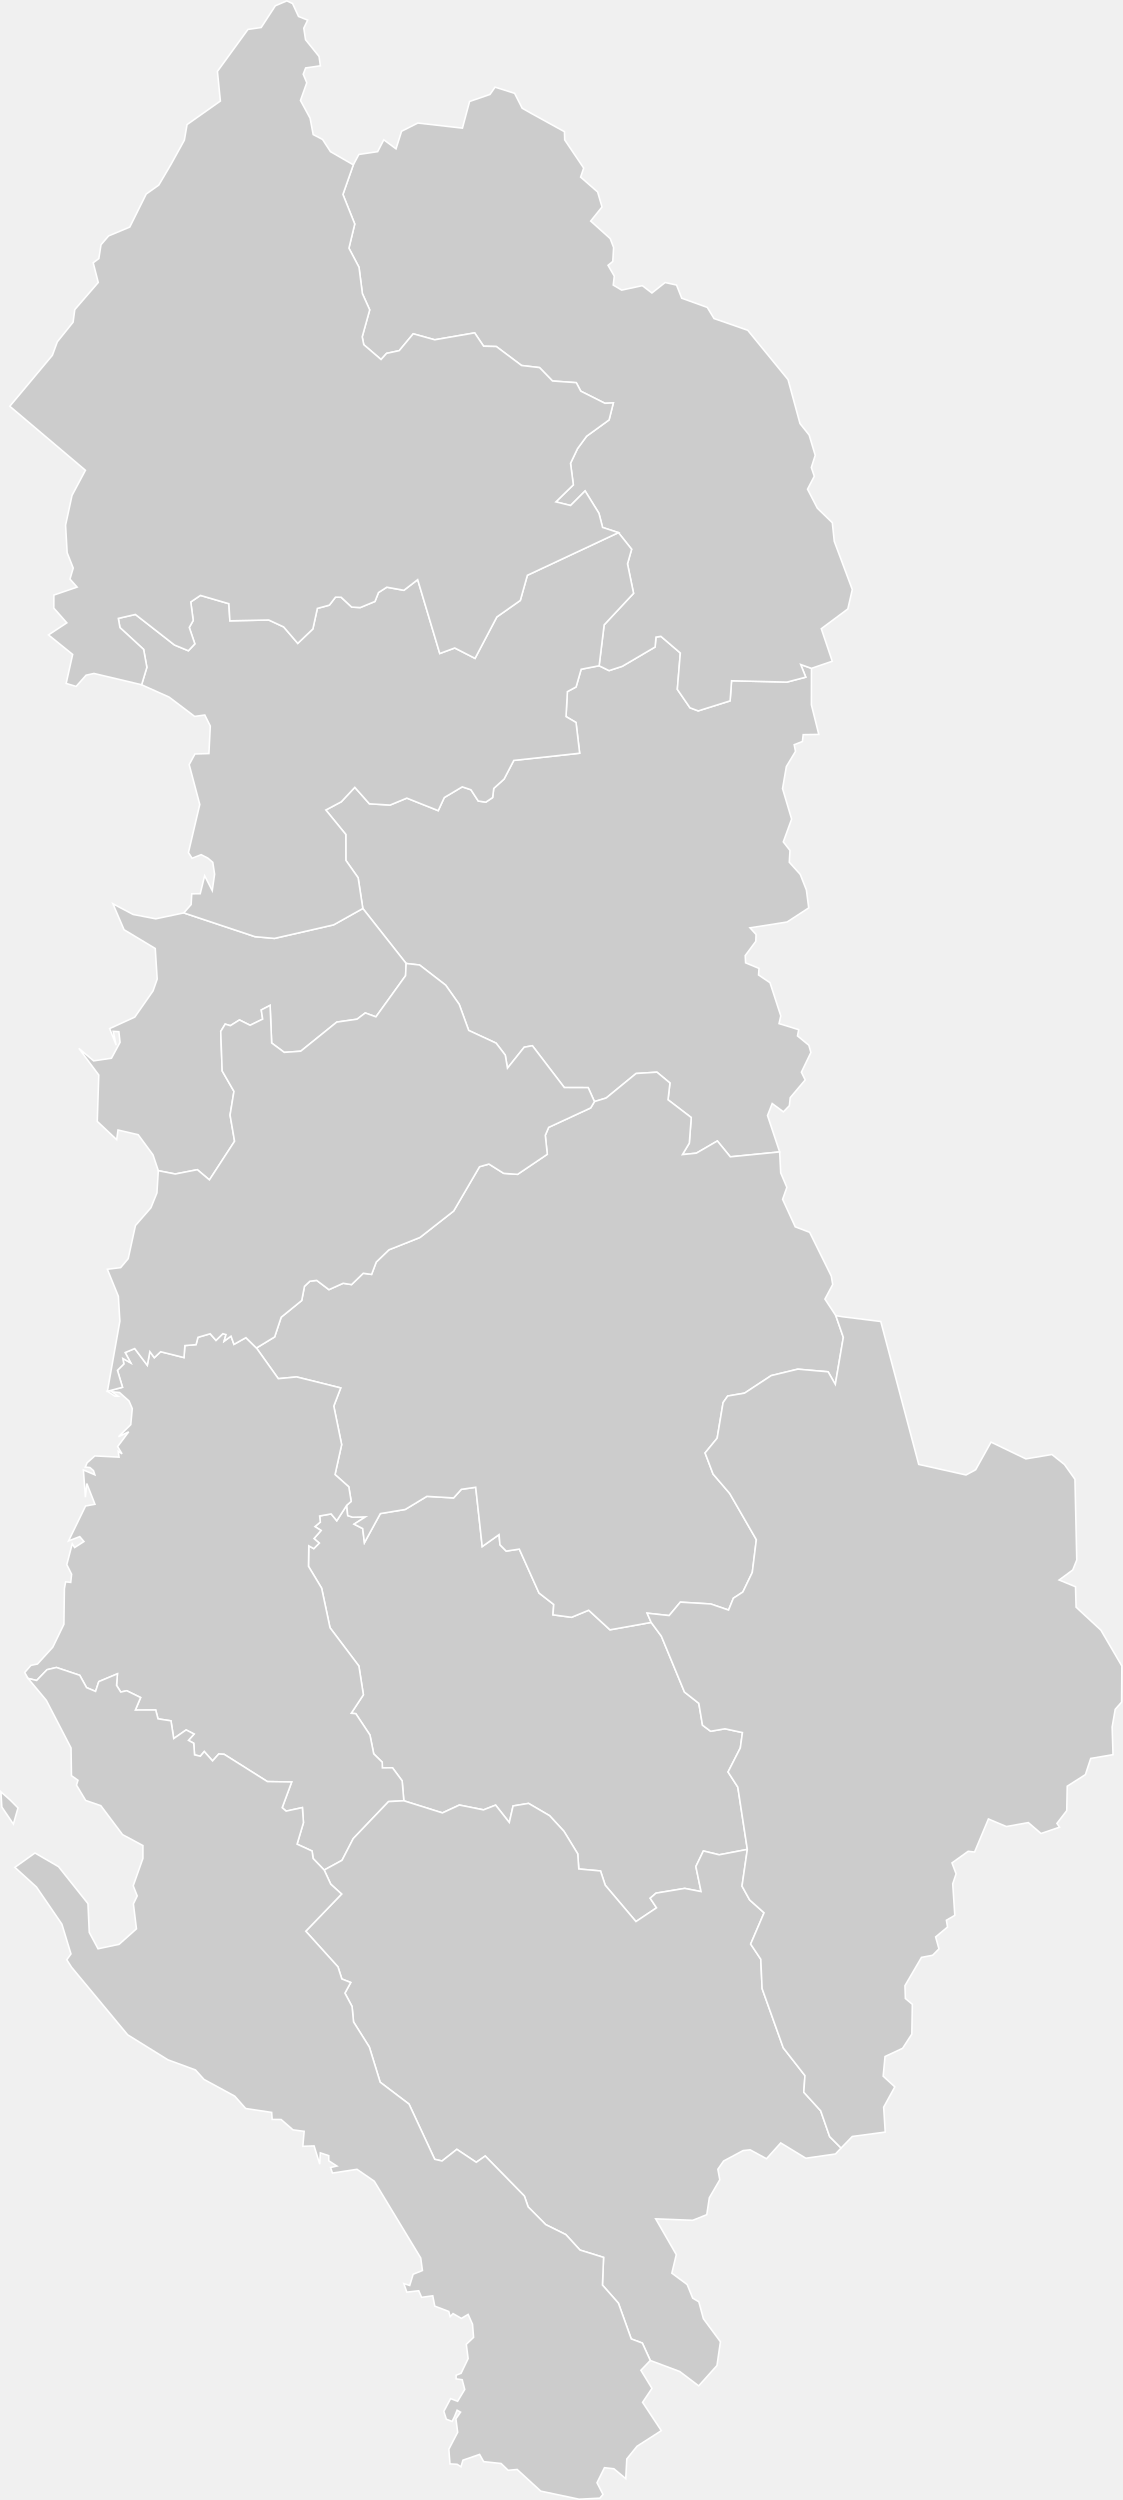
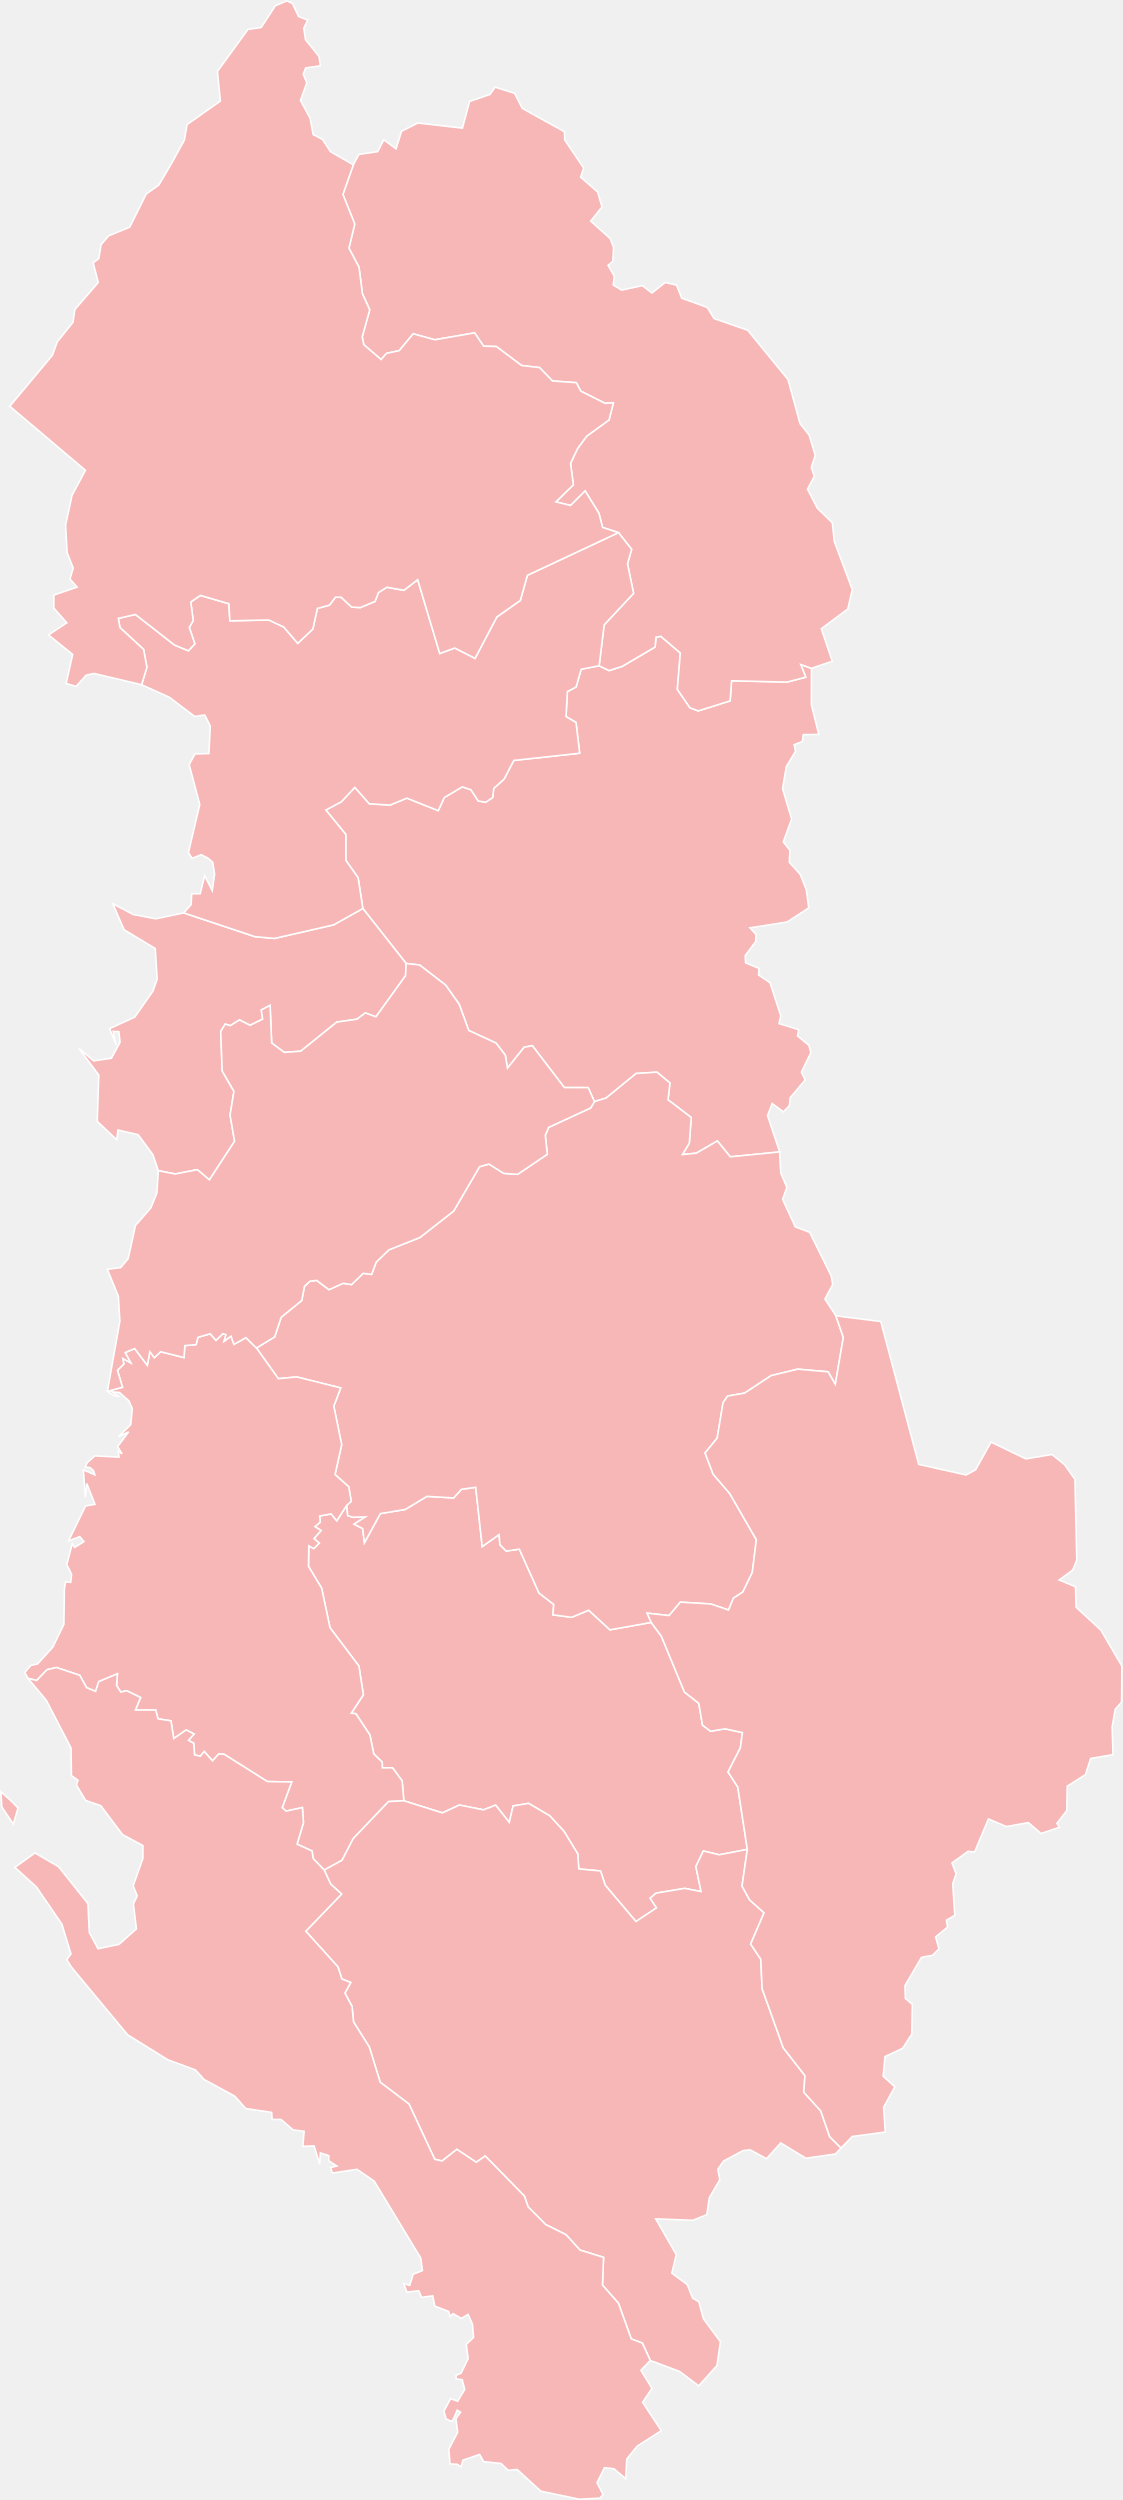
<svg xmlns="http://www.w3.org/2000/svg" version="1.1" id="map-albania" viewBox="0 0 355.885 792.526">
  <defs id="defs4">
    <style type="text/css" id="style2">
         .land {
-             fill: #CCCCCC;
+             fill: #f7b7b7;
            fill-opacity: 1;
            stroke: white;
            stroke-opacity: 1;
            stroke-width: 0.5;
         }
      </style>
  </defs>
-   <path style="fill:#cccccc;fill-opacity:1;stroke:#ffffff;stroke-width:0.5;stroke-opacity:1" d="m 109.916,477.18 0.318,3.268 1.548,0.522 v 0 l 4.069,-0.104 v 0 l -3.592,2.301 2.719,1.411 0.556,4.467 5.042,-9.224 7.88,-1.308 6.868,-4.157 8.476,0.497 2.461,-2.72 4.546,-0.654 2.064,18.795 5.339,-3.789 0.278,3.214 1.985,2.012 4.148,-0.627 6.253,13.918 4.665,3.627 -0.238,3.289 5.895,0.783 5.419,-2.244 6.749,6.209 13.061,-2.348 v 0 l 3.236,4.383 7.324,17.7 4.546,3.569 1.171,6.928 2.58,1.927 4.546,-0.781 5.538,1.198 -0.675,4.868 -3.891,7.625 3.097,4.812 3.017,19.73 v 0 l -8.932,1.715 -5.003,-1.221 -2.381,4.936 1.647,7.945 -5.181,-1.013 -9.091,1.506 -1.866,1.609 2.025,3.038 -6.531,4.359 -9.746,-11.523 -1.488,-4.519 -6.888,-0.623 -0.338,-4.806 -4.367,-7.145 -4.545,-4.939 -6.67,-3.9 -4.902,0.807 -1.211,5.25 -4.327,-5.51 -3.871,1.508 -7.622,-1.535 -5.38,2.496 -12.227,-3.848 v 0 l -0.536,-6.319 -3.057,-4.137 -3.215,0.025 -0.04,-1.795 -2.699,-2.654 -1.192,-5.961 -4.486,-6.77 -1.448,-0.13 3.85,-5.862 -1.429,-9.122 -9.15,-12.125 -2.661,-12.552 -4.168,-6.919 0.1,-6.504 1.587,0.887 1.727,-1.75 -1.667,-1.437 2.243,-2.561 -1.946,-1.228 1.707,-1.438 -0.218,-1.933 3.653,-0.654 1.786,2.169 z" class="land" title="Berat" id="AL-01" />
-   <path style="fill:#cccccc;fill-opacity:1;stroke:#ffffff;stroke-width:0.5;stroke-opacity:1" d="m 189.93,211.05 3.156,1.541 4.168,-1.355 10.422,-6.135 0.277,-3.136 1.549,-0.239 6.173,5.287 -0.953,11.525 4.01,5.839 2.6,0.982 10.123,-3.185 0.457,-6.37 17.586,0.425 5.935,-1.567 -1.607,-4.01 3.414,1.222 v 0 l -0.02,11.574 2.342,9.366 -4.942,0.079 -0.258,2.175 -2.6,1.007 0.416,2.122 -2.898,4.798 -1.211,6.997 2.879,9.668 -2.64,7.228 2.124,2.726 -0.219,3.731 3.474,3.863 1.945,4.92 0.735,5.684 -6.849,4.467 -11.771,1.85 1.926,2.114 -0.079,2.167 -3.355,4.517 0.119,2.298 4.248,1.77 -0.139,2.086 3.632,2.455 3.415,10.504 -0.556,2.453 6.233,1.926 -0.378,1.978 3.593,2.954 0.655,2.294 -3.017,6.247 1.211,2.451 -4.744,5.612 -0.278,2.555 -1.885,1.949 -3.554,-2.634 -1.488,3.819 3.85,11.531 v 0 l -15.641,1.553 -4.109,-5.027 -6.669,3.869 -4.407,0.447 2.184,-3.632 0.615,-8.109 -7.364,-5.636 0.615,-5.322 -4.129,-3.426 -6.61,0.422 -9.488,7.773 -3.712,1.132 v 0 l -1.985,-4.425 -7.563,-0.027 -10.123,-13.258 -2.6,0.474 -5.3,6.644 -0.695,-4.139 -2.898,-3.797 -8.694,-4.035 -3.017,-8.284 -4.287,-6.071 -8.278,-6.389 -4.248,-0.475 v 0 l -13.736,-17.44 v 0 l -1.488,-9.731 -3.891,-5.53 -0.019,-8.204 -6.332,-7.759 4.902,-2.596 4.288,-4.583 4.625,5.219 6.55,0.398 5.32,-2.199 9.944,3.973 1.926,-4.159 5.697,-3.391 2.759,0.927 2.322,3.577 2.402,0.344 2.144,-1.457 0.357,-2.887 3.275,-2.968 3.077,-5.911 20.882,-2.28 -1.152,-9.733 -3.175,-1.884 0.436,-7.909 2.759,-1.486 1.608,-5.602 z" class="land" title="Dibër" id="AL-09" />
-   <path style="fill:#cccccc;fill-opacity:1;stroke:#ffffff;stroke-width:0.5;stroke-opacity:1" d="m 42.209,289.9 7.166,1.375 8.893,-1.876 v 0 l 22.549,7.532 6.193,0.555 18.758,-4.308 9.25,-5.181 v 0 l 13.736,17.439 v 0 l -0.179,3.855 -9.409,13.065 -3.374,-1.24 -2.601,1.979 -6.431,0.923 -11.434,9.23 -5.22,0.369 -3.99,-2.979 -0.496,-11.924 -2.799,1.452 0.457,2.902 -3.99,1.952 -3.375,-1.688 -2.898,1.82 -1.628,-0.501 -1.409,2.321 0.457,12.524 3.731,6.482 -1.23,7.507 1.429,8.293 -7.979,12.262 -3.831,-3.236 -7.007,1.368 -5.359,-1.052 v 0 l -1.688,-5.025 -4.684,-6.37 -6.412,-1.5 -0.417,3.054 -6.153,-5.792 0.477,-14.7 -6.332,-8.462 4.704,3.981 5.657,-0.843 2.719,-5.036 -0.377,-3.376 -1.806,-0.105 0.953,4.404 -2.064,-5.275 7.96,-3.64 5.796,-8.313 1.31,-3.749 -0.615,-9.692 -9.885,-5.945 -3.533,-8.221 z" class="land" title="Durrës" id="AL-02" />
-   <path style="fill:#cccccc;fill-opacity:1;stroke:#ffffff;stroke-width:0.5;stroke-opacity:1" d="m 188.441,349.219 3.712,-1.132 9.488,-7.773 6.61,-0.422 4.129,3.426 -0.615,5.322 7.364,5.636 -0.615,8.109 -2.184,3.632 4.407,-0.447 6.669,-3.869 4.109,5.027 15.641,-1.553 v 0 l 0.338,6.657 1.945,4.577 -1.35,3.786 4.01,8.727 4.565,1.735 6.868,13.895 0.437,2.652 -2.461,4.62 3.453,5.248 v 0 l 2.383,6.872 -2.541,14.917 -2.283,-3.983 -9.627,-0.839 -8.417,2.044 -8.455,5.555 -5.34,0.917 -1.449,2.07 -1.885,11.286 -3.831,4.685 2.54,6.699 5.28,6.172 8.436,14.638 -1.29,10.37 -2.997,6.214 -2.997,1.957 -1.529,3.759 -5.657,-1.932 -9.627,-0.574 -3.553,4.254 -6.967,-0.757 1.27,2.922 v 0 l -13.061,2.348 -6.749,-6.209 -5.419,2.244 -5.895,-0.783 0.238,-3.289 -4.665,-3.627 -6.253,-13.918 -4.148,0.627 -1.985,-2.012 -0.278,-3.214 -5.339,3.789 -2.064,-18.795 -4.546,0.654 -2.461,2.72 -8.476,-0.497 -6.868,4.157 -7.88,1.308 -5.042,9.224 -0.556,-4.467 -2.719,-1.411 3.592,-2.301 v 0 l -4.069,0.104 v 0 l -1.548,-0.522 -0.318,-3.268 v 0 l 1.41,-1.229 -0.755,-4.603 -4.367,-3.897 2.104,-9.472 -2.5,-12.228 2.203,-5.763 -13.974,-3.485 -5.816,0.549 -6.928,-9.724 v 0 l 5.776,-3.515 2.065,-6.243 6.51,-5.3 0.874,-4.488 1.727,-1.628 2.144,-0.263 3.89,2.941 4.506,-2.022 2.66,0.42 3.712,-3.597 2.639,0.368 1.47,-3.913 4.029,-3.887 9.845,-3.915 10.679,-8.384 8.198,-14.043 2.978,-0.842 4.684,2.946 4.407,0.316 9.409,-6.367 -0.636,-6.001 1.072,-2.528 13.319,-6.162 z" class="land" title="Elbasan" id="AL-03" />
-   <path style="fill:#cccccc;fill-opacity:1;stroke:#ffffff;stroke-width:0.5;stroke-opacity:1" d="m 34.051,441.036 4.784,-1.258 -1.608,-5.372 2.025,-2.019 -0.318,-1.73 2.501,1.39 -1.767,-3.277 3.037,-1.259 3.99,5.296 0.814,-4.325 1.409,1.914 2.005,-1.888 7.404,1.861 0.278,-3.802 3.553,-0.314 0.595,-2.309 3.871,-1.127 1.846,2.098 2.184,-2.124 0.993,0.288 -0.596,2.099 2.184,-1.601 0.933,2.597 3.792,-2.124 3.334,3.278 v 0 l 6.928,9.725 5.816,-0.55 13.974,3.485 -2.203,5.763 2.501,12.229 -2.104,9.472 4.367,3.897 0.754,4.603 -1.409,1.229 v 0 l -3.156,4.914 -1.787,-2.169 -3.652,0.653 0.218,1.934 -1.707,1.438 1.945,1.229 -2.243,2.561 1.667,1.438 -1.727,1.75 -1.588,-0.888 -0.1,6.504 4.168,6.919 2.66,12.553 9.15,12.125 1.429,9.122 -3.851,5.861 1.449,0.13 4.486,6.771 1.191,5.961 2.699,2.654 0.04,1.795 3.215,-0.025 3.057,4.137 0.536,6.319 v 0 l -4.843,0.261 -11.175,11.697 -3.573,6.91 -5.657,3.091 v 0 l -3.514,-3.662 -0.317,-2.364 -4.764,-2.182 2.024,-6.81 -0.337,-4.783 -5.161,1.118 -1.25,-1.092 3.018,-8.14 -7.702,-0.131 -13.696,-8.638 -1.727,-0.104 -1.965,2.187 -2.62,-2.967 -1.25,1.483 -1.826,-0.417 -0.278,-3.695 -1.667,-0.911 1.787,-2.005 -2.521,-1.302 -3.93,2.733 -0.874,-5.624 -4.108,-0.625 -0.735,-2.813 -6.451,0.025 1.667,-3.959 -4.387,-2.163 -1.905,0.417 -1.33,-2.11 0.278,-3.675 -5.915,2.476 -1.012,3.102 -2.858,-1.199 -2.164,-3.908 -7.384,-2.477 -2.997,0.704 -3.275,3.414 -2.719,-0.651 v 0 l -1.072,-1.877 1.985,-2.268 2.064,-0.417 4.844,-5.319 3.533,-7.276 0.159,-11.326 0.397,-2.141 1.608,0.183 0.278,-2.585 -1.528,-3.056 1.727,-6.582 0.754,1.176 1.509,-0.967 1.449,-0.94 -1.33,-1.568 -3.553,1.385 5.399,-11.081 2.978,-0.55 -2.581,-6.563 -0.457,4.315 -0.635,-8.632 3.633,1.544 -0.437,-1.334 -1.122,-0.979 -1.468,-0.132 0.584,-1.376 2.442,-2.172 7.682,0.393 -0.258,-1.832 1.21,0.785 -1.409,-2.303 3.513,-4.686 -3.255,1.57 3.911,-3.849 0.477,-5.08 -1.032,-2.41 -3.017,-2.698 -2.422,-0.209 1.945,1.388 -1.012,-0.025 z" class="land" title="Fier" id="AL-04" />
-   <path style="fill:#cccccc;fill-opacity:1;stroke:#ffffff;stroke-width:0.5;stroke-opacity:1" d="m 128.019,570.864 12.227,3.848 5.38,-2.496 7.622,1.535 3.871,-1.508 4.327,5.51 1.211,-5.25 4.902,-0.807 6.67,3.9 4.545,4.939 4.367,7.145 0.338,4.806 6.888,0.623 1.488,4.519 9.746,11.523 6.531,-4.359 -2.025,-3.038 1.866,-1.609 9.091,-1.506 5.181,1.013 -1.647,-7.945 2.381,-4.936 5.003,1.221 8.932,-1.715 v 0 l -1.687,11.636 2.421,4.386 4.566,4.076 -4.248,9.91 3.216,4.823 0.417,9.306 6.709,18.778 6.868,8.799 -0.358,5.277 5.34,5.87 2.858,8.196 3.613,3.617 v 0 l -1.787,1.886 -9.389,1.343 -7.959,-4.857 -4.506,5.013 -5.181,-2.817 -2.243,0.234 -6.173,3.306 -1.826,2.609 0.615,3.332 -3.315,5.706 -0.813,5.369 -4.447,1.781 -11.751,-0.465 6.531,11.351 -1.41,5.879 4.863,3.609 1.747,4.304 1.946,1.16 1.448,5.358 5.4,7.315 -1.092,7.516 -5.796,6.459 -6.015,-4.554 -9.329,-3.5 v 0 l -2.521,-5.509 -3.513,-1.314 -4.069,-11.334 -5.062,-5.747 0.357,-8.765 -7.463,-2.322 -4.486,-4.9 -6.392,-3.174 -5.578,-5.626 -1.191,-3.433 -12.405,-12.681 -2.839,1.989 -6.154,-4.107 -4.704,3.694 -2.322,-0.543 -8.139,-17.498 -9.15,-6.931 -3.434,-11.155 -5.002,-7.948 -0.477,-4.922 -2.262,-4.223 1.845,-3.369 -2.818,-1.114 -1.231,-3.837 -10.203,-11.307 11.354,-11.781 -3.434,-3.116 -2.084,-4.492 v 0 l 5.658,-3.091 3.572,-6.91 11.176,-11.697 z" class="land" title="Gjirokastër" id="AL-05" />
-   <path style="fill:#cccccc;fill-opacity:1;stroke:#ffffff;stroke-width:0.5;stroke-opacity:1" d="m 267.224,417.439 11.989,1.495 12.029,45.299 14.987,3.349 3.057,-1.648 4.883,-8.766 11.036,5.312 8.258,-1.387 3.97,3.166 3.334,4.683 0.576,25.59 -1.271,3.16 -4.327,3.186 5.201,2.14 0.178,6.473 7.861,7.279 6.65,11.369 -0.08,11.441 -2.025,2.292 -0.972,5.599 0.278,8.773 -7.067,1.197 -1.687,5.126 -5.757,3.668 -0.158,7.749 -3.116,4.056 0.833,1.195 -5.875,2.002 -4.01,-3.457 -6.967,1.247 -5.697,-2.391 -4.387,10.473 -2.024,-0.234 -5.141,3.688 1.31,3.455 -1.072,3.168 0.655,9.993 -2.66,1.557 0.357,2.153 -3.772,3.139 1.053,3.787 -2.005,2.022 -3.533,0.674 -5.241,8.97 0.14,4.068 2.203,1.839 -0.159,9.428 -2.918,4.505 -5.578,2.614 -0.595,6.236 3.692,3.39 -3.534,6.44 0.497,7.885 -10.441,1.396 -3.553,3.669 v 0 l -3.613,-3.617 -2.858,-8.196 -5.34,-5.87 0.358,-5.277 -6.868,-8.799 -6.709,-18.778 -0.417,-9.306 -3.216,-4.823 4.248,-9.91 -4.566,-4.076 -2.421,-4.386 1.687,-11.636 v 0 l -3.017,-19.73 -3.097,-4.812 3.891,-7.625 0.675,-4.868 -5.538,-1.198 -4.546,0.781 -2.58,-1.927 -1.171,-6.928 -4.546,-3.569 -7.324,-17.7 -3.236,-4.383 v 0 l -1.27,-2.922 6.967,0.757 3.553,-4.254 9.627,0.574 5.657,1.932 1.529,-3.759 2.997,-1.957 2.997,-6.214 1.29,-10.37 -8.436,-14.638 -5.28,-6.172 -2.54,-6.699 3.831,-4.685 1.885,-11.286 1.449,-2.07 5.34,-0.917 8.455,-5.555 8.417,-2.044 9.627,0.839 2.283,3.983 2.541,-14.917 -2.383,-6.872 v 0 z" class="land" title="Korçë" id="AL-06" />
-   <path style="fill:#cccccc;fill-opacity:1;stroke:#ffffff;stroke-width:0.5;stroke-opacity:1" d="m 168.612,36.058 10.321,5.689 0.08,2.602 6.014,8.929 -0.972,2.869 5.398,4.716 1.39,4.743 -3.593,4.473 6.193,5.57 1.072,2.811 -0.258,4.416 -1.509,1.231 1.986,3.424 -0.338,2.836 2.68,1.605 6.53,-1.418 3.057,2.327 4.188,-3.316 3.613,0.802 1.648,4.172 8.098,2.915 2.144,3.529 10.679,3.715 12.783,15.654 3.791,13.932 2.899,3.628 1.925,6.427 -1.231,3.866 0.933,2.772 -2.143,4.104 3.116,6.021 4.744,4.608 0.615,5.883 5.717,15.3 -1.41,6.142 -8.416,6.273 3.474,10.308 -6.59,2.258 v 0 l -3.414,-1.222 1.607,4.01 -5.935,1.567 -17.586,-0.425 -0.457,6.37 -10.123,3.185 -2.6,-0.982 -4.01,-5.839 0.953,-11.525 -6.173,-5.287 -1.549,0.239 -0.277,3.136 -10.422,6.135 -4.168,1.355 -3.156,-1.541 v 0 l 1.588,-12.964 9.329,-9.997 -1.925,-9.336 1.31,-4.631 -4.188,-5.271 v 0 l -5.022,-1.65 -1.152,-4.474 -4.386,-7.086 -4.606,4.609 -4.664,-1.146 5.538,-5.409 -0.893,-6.823 2.223,-4.666 2.878,-3.92 7.126,-5.176 1.35,-5.39 -2.66,0.134 -7.662,-3.844 -1.429,-2.696 -7.543,-0.535 -4.109,-4.245 -5.697,-0.668 -7.999,-6.01 -4.029,-0.107 -2.839,-4.223 -12.644,2.192 -6.829,-1.897 -4.446,5.344 -3.99,0.855 -1.766,1.949 -5.479,-4.701 -0.496,-2.485 2.382,-8.554 -2.322,-5.134 -1.072,-8.373 -3.196,-6.049 1.846,-7.657 -3.752,-9.375 3.295,-9.382 v 0 l 1.767,-3.297 5.955,-0.885 1.945,-3.755 3.871,2.869 1.767,-5.579 5.141,-2.602 14.152,1.61 2.263,-8.453 6.471,-2.228 1.608,-2.31 6.193,1.96 2.402,4.725 z" class="land" title="Kukës" id="AL-07" />
-   <path style="fill:#cccccc;fill-opacity:1;stroke:#ffffff;stroke-width:0.5;stroke-opacity:1" d="m 196.044,168.851 4.188,5.271 -1.31,4.63 1.925,9.337 -9.329,9.996 -1.588,12.965 v 0 l -5.697,1.116 -1.608,5.602 -2.759,1.486 -0.437,7.909 3.176,1.884 1.151,9.733 -20.882,2.28 -3.077,5.911 -3.275,2.968 -0.357,2.888 -2.144,1.457 -2.402,-0.344 -2.322,-3.577 -2.759,-0.927 -5.697,3.391 -1.925,4.159 -9.945,-3.973 -5.319,2.199 -6.55,-0.397 -4.625,-5.219 -4.288,4.583 -4.903,2.596 6.332,7.759 0.02,8.205 3.891,5.529 1.489,9.731 v 0 l -9.25,5.181 -18.758,4.308 -6.193,-0.555 -22.549,-7.532 v 0 l 2.322,-2.644 0.199,-3.411 2.68,-0.026 1.409,-5.687 2.402,4.708 0.754,-5.21 -0.576,-3.757 -1.528,-1.323 -2.164,-1.111 -2.878,1.138 -1.151,-1.799 3.593,-15.25 -3.354,-12.64 1.826,-3.367 4.427,-0.132 0.437,-8.726 -1.747,-3.502 -3.216,0.451 -8.099,-6.13 -8.714,-3.902 v 0 l 1.667,-5.522 -1.032,-5.684 -7.503,-6.909 -0.516,-2.923 5.419,-1.25 12.406,9.7 4.387,1.806 2.044,-2.178 -1.767,-5.208 1.25,-2.206 -0.774,-5.875 3.077,-2.074 9.012,2.632 0.317,5.423 12.307,-0.266 4.744,2.206 4.466,5.208 4.784,-4.57 1.429,-6.512 3.811,-1.037 1.925,-2.526 1.807,0.027 3.334,3.111 2.7,0.16 4.685,-1.941 1.111,-2.818 2.64,-1.702 5.419,0.984 4.367,-3.378 7.007,23.419 4.744,-1.753 6.432,3.294 6.907,-13.126 7.444,-5.237 2.243,-7.979 z" class="land" title="Lezhë" id="AL-08" />
-   <path style="fill:#cccccc;fill-opacity:1;stroke:#ffffff;stroke-width:0.5;stroke-opacity:1" d="m 96.299,8.932 0.556,3.655 4.287,5.32 0.417,2.955 -4.665,0.672 -0.774,1.987 1.132,2.712 -2.005,5.611 3.057,5.636 0.973,5.178 2.978,1.556 2.501,3.862 7.245,4.183 v 0 l -3.295,9.381 3.751,9.375 -1.846,7.657 3.196,6.048 1.072,8.373 2.322,5.134 -2.382,8.554 0.496,2.485 5.479,4.702 1.767,-1.95 3.99,-0.855 4.446,-5.344 6.828,1.897 12.645,-2.191 2.838,4.222 4.029,0.107 8,6.01 5.697,0.668 4.109,4.246 7.543,0.534 1.429,2.696 7.662,3.844 2.66,-0.133 -1.35,5.39 -7.126,5.175 -2.878,3.92 -2.223,4.666 0.893,6.823 -5.538,5.409 4.665,1.146 4.605,-4.609 4.387,7.086 1.151,4.474 5.022,1.65 v 0 l -28.861,13.52 -2.243,7.979 -7.444,5.237 -6.907,13.126 -6.432,-3.294 -4.744,1.753 -7.007,-23.419 -4.367,3.378 -5.419,-0.984 -2.64,1.702 -1.111,2.818 -4.685,1.941 -2.7,-0.16 -3.334,-3.111 -1.807,-0.027 -1.925,2.526 -3.811,1.037 -1.429,6.512 -4.784,4.57 -4.466,-5.208 -4.744,-2.206 -12.307,0.266 -0.317,-5.423 -9.012,-2.632 -3.077,2.074 0.774,5.875 -1.25,2.206 1.767,5.208 -2.044,2.178 -4.387,-1.806 -12.406,-9.7 -5.419,1.25 0.516,2.923 7.503,6.909 1.032,5.684 -1.667,5.522 v 0 l -15.105,-3.584 -2.501,0.558 -3.156,3.558 -3.156,-0.956 2.064,-9.188 -7.665,-6.187 5.816,-3.827 -4.128,-4.679 0.02,-4.121 7.364,-2.527 -2.263,-2.553 1.032,-3.485 -1.926,-4.869 -0.496,-8.732 2.044,-9.429 4.248,-7.968 -23.978,-20.296 13.498,-16.154 1.568,-4.275 5.002,-6.227 0.536,-3.983 7.444,-8.611 -1.608,-6.234 1.786,-1.338 0.695,-4.39 2.402,-2.784 6.709,-2.812 5.221,-10.474 3.99,-2.84 3.851,-6.541 4.248,-7.696 0.854,-4.936 10.56,-7.461 -0.933,-9.397 9.667,-13.3 4.208,-0.619 4.486,-6.883 3.631,-1.559 1.826,0.86 1.886,4.087 2.898,1.156 z" class="land" title="Shkodër" id="AL-10" />
-   <path style="fill:#cccccc;fill-opacity:1;stroke:#ffffff;stroke-width:0.5;stroke-opacity:1" d="m 128.753,305.437 4.248,0.475 8.278,6.389 4.287,6.071 3.017,8.284 8.694,4.035 2.898,3.797 0.695,4.139 5.3,-6.644 2.6,-0.474 10.123,13.258 7.563,0.027 1.985,4.425 v 0 l -1.191,2.002 -13.319,6.162 -1.072,2.528 0.636,6.001 -9.409,6.367 -4.407,-0.316 -4.684,-2.946 -2.978,0.842 -8.198,14.043 -10.679,8.384 -9.845,3.915 -4.029,3.887 -1.47,3.913 -2.639,-0.368 -3.712,3.597 -2.66,-0.42 -4.506,2.022 -3.89,-2.941 -2.144,0.263 -1.727,1.628 -0.874,4.488 -6.51,5.3 -2.065,6.243 -5.776,3.515 v 0 l -3.335,-3.279 -3.791,2.124 -0.933,-2.596 -2.183,1.6 0.595,-2.098 -0.992,-0.288 -2.184,2.124 -1.846,-2.098 -3.871,1.127 -0.595,2.309 -3.553,0.314 -0.278,3.802 -7.404,-1.862 -2.005,1.888 -1.409,-1.914 -0.814,4.325 -3.99,-5.296 -3.037,1.259 1.767,3.277 -2.501,-1.389 0.318,1.73 -2.025,2.019 1.608,5.372 -4.784,1.258 v 0 l 3.95,-22.206 -0.476,-7.899 -3.494,-8.558 4.228,-0.526 2.382,-2.836 2.303,-10.509 4.903,-5.625 1.905,-4.707 0.437,-7.048 v 0 l 5.359,1.052 7.007,-1.368 3.831,3.236 7.98,-12.262 -1.43,-8.294 1.231,-7.507 -3.732,-6.482 -0.456,-12.524 1.409,-2.322 1.628,0.502 2.898,-1.82 3.374,1.688 3.99,-1.952 -0.456,-2.902 2.798,-1.452 0.497,11.924 3.989,2.979 5.221,-0.369 11.433,-9.23 6.431,-0.924 2.601,-1.979 3.374,1.241 9.409,-13.065 z" class="land" title="Tiranë" id="AL-11" />
-   <path style="fill:#cccccc;fill-opacity:1;stroke:#ffffff;stroke-width:0.5;stroke-opacity:1" d="m 3.224,570.63 2.481,2.496 -1.469,5.121 -3.652,-5.407 -0.297,-4.811 z m 5.678,-38.554 2.719,0.651 3.275,-3.414 2.997,-0.704 7.384,2.477 2.164,3.908 2.858,1.199 1.012,-3.102 5.915,-2.476 -0.278,3.675 1.33,2.11 1.905,-0.417 4.387,2.163 -1.667,3.959 6.451,-0.025 0.735,2.813 4.108,0.625 0.874,5.624 3.93,-2.733 2.521,1.302 -1.787,2.005 1.667,0.911 0.278,3.695 1.826,0.417 1.25,-1.483 2.62,2.967 1.965,-2.187 1.727,0.104 13.696,8.638 7.702,0.131 -3.018,8.14 1.25,1.092 5.161,-1.118 0.337,4.783 -2.024,6.81 4.764,2.182 0.317,2.364 3.514,3.662 v 0 l 2.084,4.492 3.434,3.116 -11.354,11.781 10.203,11.307 1.231,3.837 2.818,1.114 -1.846,3.369 2.263,4.223 0.477,4.922 5.002,7.948 3.434,11.154 9.15,6.932 8.139,17.498 2.322,0.543 4.704,-3.694 6.154,4.107 2.838,-1.989 12.406,12.681 1.191,3.434 5.578,5.626 6.392,3.174 4.486,4.9 7.463,2.321 -0.357,8.766 5.062,5.747 4.069,11.334 3.514,1.313 2.521,5.509 v 0 l -2.977,3.114 3.513,5.738 -2.978,4.425 5.935,8.974 -7.682,4.936 -3.255,4.034 -0.337,6.243 -3.751,-3.135 -2.998,-0.333 -2.362,4.777 1.905,3.698 -1.012,1.181 -6.57,0.334 -12.148,-2.567 -7.483,-6.858 -2.858,0.257 -2.243,-2.158 -5.519,-0.591 -1.29,-2.286 -5.28,1.824 -0.635,2.106 -1.191,-0.796 -2.283,-0.129 -0.357,-4.65 2.799,-5.372 -0.556,-4.269 1.469,-2.108 -1.092,-0.617 -0.933,2.263 -0.655,1.286 -1.826,-0.694 -0.794,-2.494 2.144,-4.038 2.223,0.849 2.263,-3.756 -0.814,-3.087 -1.925,-0.258 v -1.157 l 1.568,-0.618 2.243,-4.658 -0.576,-4.531 2.303,-2.188 -0.338,-4.172 -1.389,-3.117 -2.144,1.263 -2.64,-1.521 -0.913,0.953 -0.437,-1.623 -4.446,-1.7 -0.635,-3.272 -3.533,0.489 -0.913,-2.087 -3.771,0.438 -0.953,-2.706 1.866,0.593 1.092,-3.557 2.938,-1.187 -0.536,-3.971 -14.728,-24.339 -5.478,-3.771 -7.781,1.188 -0.596,-1.757 2.005,-0.465 -2.58,-1.679 v -1.603 l -2.68,-0.904 -0.178,3.592 -1.787,-5.788 -3.573,0.13 0.417,-4.756 -3.533,-0.465 -3.771,-3.283 -2.838,-0.025 -0.159,-2.224 -8.238,-1.241 -3.454,-3.905 -9.746,-5.303 -2.7,-3.001 -8.773,-3.235 -12.744,-7.921 -17.785,-21.427 -1.508,-2.359 1.33,-1.841 -2.878,-9.441 -8.059,-11.783 -6.848,-6.231 6.372,-4.546 7.464,4.338 9.329,11.709 0.417,9.134 2.779,5.188 6.689,-1.426 5.498,-4.903 -0.973,-7.914 1.211,-2.518 -1.271,-3.219 3.077,-8.674 v -4.079 l -6.451,-3.456 -6.888,-9.176 -4.804,-1.664 -2.917,-4.863 0.476,-1.535 -2.064,-1.457 -0.139,-8.795 -7.841,-15.104 z" class="land" title="Vlorë" id="AL-12" />
-   <g id="stadiums" data-country="albania" />
+   <path d="m 109.916,477.18 0.318,3.268 1.548,0.522 v 0 l 4.069,-0.104 v 0 l -3.592,2.301 2.719,1.411 0.556,4.467 5.042,-9.224 7.88,-1.308 6.868,-4.157 8.476,0.497 2.461,-2.72 4.546,-0.654 2.064,18.795 5.339,-3.789 0.278,3.214 1.985,2.012 4.148,-0.627 6.253,13.918 4.665,3.627 -0.238,3.289 5.895,0.783 5.419,-2.244 6.749,6.209 13.061,-2.348 v 0 l 3.236,4.383 7.324,17.7 4.546,3.569 1.171,6.928 2.58,1.927 4.546,-0.781 5.538,1.198 -0.675,4.868 -3.891,7.625 3.097,4.812 3.017,19.73 v 0 l -8.932,1.715 -5.003,-1.221 -2.381,4.936 1.647,7.945 -5.181,-1.013 -9.091,1.506 -1.866,1.609 2.025,3.038 -6.531,4.359 -9.746,-11.523 -1.488,-4.519 -6.888,-0.623 -0.338,-4.806 -4.367,-7.145 -4.545,-4.939 -6.67,-3.9 -4.902,0.807 -1.211,5.25 -4.327,-5.51 -3.871,1.508 -7.622,-1.535 -5.38,2.496 -12.227,-3.848 v 0 l -0.536,-6.319 -3.057,-4.137 -3.215,0.025 -0.04,-1.795 -2.699,-2.654 -1.192,-5.961 -4.486,-6.77 -1.448,-0.13 3.85,-5.862 -1.429,-9.122 -9.15,-12.125 -2.661,-12.552 -4.168,-6.919 0.1,-6.504 1.587,0.887 1.727,-1.75 -1.667,-1.437 2.243,-2.561 -1.946,-1.228 1.707,-1.438 -0.218,-1.933 3.653,-0.654 1.786,2.169 z" class="land" title="Berat" id="AL-01" />
+   <path d="m 189.93,211.05 3.156,1.541 4.168,-1.355 10.422,-6.135 0.277,-3.136 1.549,-0.239 6.173,5.287 -0.953,11.525 4.01,5.839 2.6,0.982 10.123,-3.185 0.457,-6.37 17.586,0.425 5.935,-1.567 -1.607,-4.01 3.414,1.222 v 0 l -0.02,11.574 2.342,9.366 -4.942,0.079 -0.258,2.175 -2.6,1.007 0.416,2.122 -2.898,4.798 -1.211,6.997 2.879,9.668 -2.64,7.228 2.124,2.726 -0.219,3.731 3.474,3.863 1.945,4.92 0.735,5.684 -6.849,4.467 -11.771,1.85 1.926,2.114 -0.079,2.167 -3.355,4.517 0.119,2.298 4.248,1.77 -0.139,2.086 3.632,2.455 3.415,10.504 -0.556,2.453 6.233,1.926 -0.378,1.978 3.593,2.954 0.655,2.294 -3.017,6.247 1.211,2.451 -4.744,5.612 -0.278,2.555 -1.885,1.949 -3.554,-2.634 -1.488,3.819 3.85,11.531 v 0 l -15.641,1.553 -4.109,-5.027 -6.669,3.869 -4.407,0.447 2.184,-3.632 0.615,-8.109 -7.364,-5.636 0.615,-5.322 -4.129,-3.426 -6.61,0.422 -9.488,7.773 -3.712,1.132 v 0 l -1.985,-4.425 -7.563,-0.027 -10.123,-13.258 -2.6,0.474 -5.3,6.644 -0.695,-4.139 -2.898,-3.797 -8.694,-4.035 -3.017,-8.284 -4.287,-6.071 -8.278,-6.389 -4.248,-0.475 v 0 l -13.736,-17.44 v 0 l -1.488,-9.731 -3.891,-5.53 -0.019,-8.204 -6.332,-7.759 4.902,-2.596 4.288,-4.583 4.625,5.219 6.55,0.398 5.32,-2.199 9.944,3.973 1.926,-4.159 5.697,-3.391 2.759,0.927 2.322,3.577 2.402,0.344 2.144,-1.457 0.357,-2.887 3.275,-2.968 3.077,-5.911 20.882,-2.28 -1.152,-9.733 -3.175,-1.884 0.436,-7.909 2.759,-1.486 1.608,-5.602 z" class="land" title="Dibër" id="AL-09" />
+   <path d="m 42.209,289.9 7.166,1.375 8.893,-1.876 v 0 l 22.549,7.532 6.193,0.555 18.758,-4.308 9.25,-5.181 v 0 l 13.736,17.439 v 0 l -0.179,3.855 -9.409,13.065 -3.374,-1.24 -2.601,1.979 -6.431,0.923 -11.434,9.23 -5.22,0.369 -3.99,-2.979 -0.496,-11.924 -2.799,1.452 0.457,2.902 -3.99,1.952 -3.375,-1.688 -2.898,1.82 -1.628,-0.501 -1.409,2.321 0.457,12.524 3.731,6.482 -1.23,7.507 1.429,8.293 -7.979,12.262 -3.831,-3.236 -7.007,1.368 -5.359,-1.052 v 0 l -1.688,-5.025 -4.684,-6.37 -6.412,-1.5 -0.417,3.054 -6.153,-5.792 0.477,-14.7 -6.332,-8.462 4.704,3.981 5.657,-0.843 2.719,-5.036 -0.377,-3.376 -1.806,-0.105 0.953,4.404 -2.064,-5.275 7.96,-3.64 5.796,-8.313 1.31,-3.749 -0.615,-9.692 -9.885,-5.945 -3.533,-8.221 z" class="land" title="Durrës" id="AL-02" />
+   <path d="m 188.441,349.219 3.712,-1.132 9.488,-7.773 6.61,-0.422 4.129,3.426 -0.615,5.322 7.364,5.636 -0.615,8.109 -2.184,3.632 4.407,-0.447 6.669,-3.869 4.109,5.027 15.641,-1.553 v 0 l 0.338,6.657 1.945,4.577 -1.35,3.786 4.01,8.727 4.565,1.735 6.868,13.895 0.437,2.652 -2.461,4.62 3.453,5.248 v 0 l 2.383,6.872 -2.541,14.917 -2.283,-3.983 -9.627,-0.839 -8.417,2.044 -8.455,5.555 -5.34,0.917 -1.449,2.07 -1.885,11.286 -3.831,4.685 2.54,6.699 5.28,6.172 8.436,14.638 -1.29,10.37 -2.997,6.214 -2.997,1.957 -1.529,3.759 -5.657,-1.932 -9.627,-0.574 -3.553,4.254 -6.967,-0.757 1.27,2.922 v 0 l -13.061,2.348 -6.749,-6.209 -5.419,2.244 -5.895,-0.783 0.238,-3.289 -4.665,-3.627 -6.253,-13.918 -4.148,0.627 -1.985,-2.012 -0.278,-3.214 -5.339,3.789 -2.064,-18.795 -4.546,0.654 -2.461,2.72 -8.476,-0.497 -6.868,4.157 -7.88,1.308 -5.042,9.224 -0.556,-4.467 -2.719,-1.411 3.592,-2.301 v 0 l -4.069,0.104 v 0 l -1.548,-0.522 -0.318,-3.268 v 0 l 1.41,-1.229 -0.755,-4.603 -4.367,-3.897 2.104,-9.472 -2.5,-12.228 2.203,-5.763 -13.974,-3.485 -5.816,0.549 -6.928,-9.724 v 0 l 5.776,-3.515 2.065,-6.243 6.51,-5.3 0.874,-4.488 1.727,-1.628 2.144,-0.263 3.89,2.941 4.506,-2.022 2.66,0.42 3.712,-3.597 2.639,0.368 1.47,-3.913 4.029,-3.887 9.845,-3.915 10.679,-8.384 8.198,-14.043 2.978,-0.842 4.684,2.946 4.407,0.316 9.409,-6.367 -0.636,-6.001 1.072,-2.528 13.319,-6.162 z" class="land" title="Elbasan" id="AL-03" />
+   <path d="m 34.051,441.036 4.784,-1.258 -1.608,-5.372 2.025,-2.019 -0.318,-1.73 2.501,1.39 -1.767,-3.277 3.037,-1.259 3.99,5.296 0.814,-4.325 1.409,1.914 2.005,-1.888 7.404,1.861 0.278,-3.802 3.553,-0.314 0.595,-2.309 3.871,-1.127 1.846,2.098 2.184,-2.124 0.993,0.288 -0.596,2.099 2.184,-1.601 0.933,2.597 3.792,-2.124 3.334,3.278 v 0 l 6.928,9.725 5.816,-0.55 13.974,3.485 -2.203,5.763 2.501,12.229 -2.104,9.472 4.367,3.897 0.754,4.603 -1.409,1.229 v 0 l -3.156,4.914 -1.787,-2.169 -3.652,0.653 0.218,1.934 -1.707,1.438 1.945,1.229 -2.243,2.561 1.667,1.438 -1.727,1.75 -1.588,-0.888 -0.1,6.504 4.168,6.919 2.66,12.553 9.15,12.125 1.429,9.122 -3.851,5.861 1.449,0.13 4.486,6.771 1.191,5.961 2.699,2.654 0.04,1.795 3.215,-0.025 3.057,4.137 0.536,6.319 v 0 l -4.843,0.261 -11.175,11.697 -3.573,6.91 -5.657,3.091 v 0 l -3.514,-3.662 -0.317,-2.364 -4.764,-2.182 2.024,-6.81 -0.337,-4.783 -5.161,1.118 -1.25,-1.092 3.018,-8.14 -7.702,-0.131 -13.696,-8.638 -1.727,-0.104 -1.965,2.187 -2.62,-2.967 -1.25,1.483 -1.826,-0.417 -0.278,-3.695 -1.667,-0.911 1.787,-2.005 -2.521,-1.302 -3.93,2.733 -0.874,-5.624 -4.108,-0.625 -0.735,-2.813 -6.451,0.025 1.667,-3.959 -4.387,-2.163 -1.905,0.417 -1.33,-2.11 0.278,-3.675 -5.915,2.476 -1.012,3.102 -2.858,-1.199 -2.164,-3.908 -7.384,-2.477 -2.997,0.704 -3.275,3.414 -2.719,-0.651 v 0 l -1.072,-1.877 1.985,-2.268 2.064,-0.417 4.844,-5.319 3.533,-7.276 0.159,-11.326 0.397,-2.141 1.608,0.183 0.278,-2.585 -1.528,-3.056 1.727,-6.582 0.754,1.176 1.509,-0.967 1.449,-0.94 -1.33,-1.568 -3.553,1.385 5.399,-11.081 2.978,-0.55 -2.581,-6.563 -0.457,4.315 -0.635,-8.632 3.633,1.544 -0.437,-1.334 -1.122,-0.979 -1.468,-0.132 0.584,-1.376 2.442,-2.172 7.682,0.393 -0.258,-1.832 1.21,0.785 -1.409,-2.303 3.513,-4.686 -3.255,1.57 3.911,-3.849 0.477,-5.08 -1.032,-2.41 -3.017,-2.698 -2.422,-0.209 1.945,1.388 -1.012,-0.025 z" class="land" title="Fier" id="AL-04" />
+   <path d="m 128.019,570.864 12.227,3.848 5.38,-2.496 7.622,1.535 3.871,-1.508 4.327,5.51 1.211,-5.25 4.902,-0.807 6.67,3.9 4.545,4.939 4.367,7.145 0.338,4.806 6.888,0.623 1.488,4.519 9.746,11.523 6.531,-4.359 -2.025,-3.038 1.866,-1.609 9.091,-1.506 5.181,1.013 -1.647,-7.945 2.381,-4.936 5.003,1.221 8.932,-1.715 v 0 l -1.687,11.636 2.421,4.386 4.566,4.076 -4.248,9.91 3.216,4.823 0.417,9.306 6.709,18.778 6.868,8.799 -0.358,5.277 5.34,5.87 2.858,8.196 3.613,3.617 v 0 l -1.787,1.886 -9.389,1.343 -7.959,-4.857 -4.506,5.013 -5.181,-2.817 -2.243,0.234 -6.173,3.306 -1.826,2.609 0.615,3.332 -3.315,5.706 -0.813,5.369 -4.447,1.781 -11.751,-0.465 6.531,11.351 -1.41,5.879 4.863,3.609 1.747,4.304 1.946,1.16 1.448,5.358 5.4,7.315 -1.092,7.516 -5.796,6.459 -6.015,-4.554 -9.329,-3.5 v 0 l -2.521,-5.509 -3.513,-1.314 -4.069,-11.334 -5.062,-5.747 0.357,-8.765 -7.463,-2.322 -4.486,-4.9 -6.392,-3.174 -5.578,-5.626 -1.191,-3.433 -12.405,-12.681 -2.839,1.989 -6.154,-4.107 -4.704,3.694 -2.322,-0.543 -8.139,-17.498 -9.15,-6.931 -3.434,-11.155 -5.002,-7.948 -0.477,-4.922 -2.262,-4.223 1.845,-3.369 -2.818,-1.114 -1.231,-3.837 -10.203,-11.307 11.354,-11.781 -3.434,-3.116 -2.084,-4.492 v 0 l 5.658,-3.091 3.572,-6.91 11.176,-11.697 z" class="land" title="Gjirokastër" id="AL-05" />
+   <path d="m 267.224,417.439 11.989,1.495 12.029,45.299 14.987,3.349 3.057,-1.648 4.883,-8.766 11.036,5.312 8.258,-1.387 3.97,3.166 3.334,4.683 0.576,25.59 -1.271,3.16 -4.327,3.186 5.201,2.14 0.178,6.473 7.861,7.279 6.65,11.369 -0.08,11.441 -2.025,2.292 -0.972,5.599 0.278,8.773 -7.067,1.197 -1.687,5.126 -5.757,3.668 -0.158,7.749 -3.116,4.056 0.833,1.195 -5.875,2.002 -4.01,-3.457 -6.967,1.247 -5.697,-2.391 -4.387,10.473 -2.024,-0.234 -5.141,3.688 1.31,3.455 -1.072,3.168 0.655,9.993 -2.66,1.557 0.357,2.153 -3.772,3.139 1.053,3.787 -2.005,2.022 -3.533,0.674 -5.241,8.97 0.14,4.068 2.203,1.839 -0.159,9.428 -2.918,4.505 -5.578,2.614 -0.595,6.236 3.692,3.39 -3.534,6.44 0.497,7.885 -10.441,1.396 -3.553,3.669 v 0 l -3.613,-3.617 -2.858,-8.196 -5.34,-5.87 0.358,-5.277 -6.868,-8.799 -6.709,-18.778 -0.417,-9.306 -3.216,-4.823 4.248,-9.91 -4.566,-4.076 -2.421,-4.386 1.687,-11.636 v 0 l -3.017,-19.73 -3.097,-4.812 3.891,-7.625 0.675,-4.868 -5.538,-1.198 -4.546,0.781 -2.58,-1.927 -1.171,-6.928 -4.546,-3.569 -7.324,-17.7 -3.236,-4.383 v 0 l -1.27,-2.922 6.967,0.757 3.553,-4.254 9.627,0.574 5.657,1.932 1.529,-3.759 2.997,-1.957 2.997,-6.214 1.29,-10.37 -8.436,-14.638 -5.28,-6.172 -2.54,-6.699 3.831,-4.685 1.885,-11.286 1.449,-2.07 5.34,-0.917 8.455,-5.555 8.417,-2.044 9.627,0.839 2.283,3.983 2.541,-14.917 -2.383,-6.872 v 0 z" class="land" title="Korçë" id="AL-06" />
+   <path d="m 168.612,36.058 10.321,5.689 0.08,2.602 6.014,8.929 -0.972,2.869 5.398,4.716 1.39,4.743 -3.593,4.473 6.193,5.57 1.072,2.811 -0.258,4.416 -1.509,1.231 1.986,3.424 -0.338,2.836 2.68,1.605 6.53,-1.418 3.057,2.327 4.188,-3.316 3.613,0.802 1.648,4.172 8.098,2.915 2.144,3.529 10.679,3.715 12.783,15.654 3.791,13.932 2.899,3.628 1.925,6.427 -1.231,3.866 0.933,2.772 -2.143,4.104 3.116,6.021 4.744,4.608 0.615,5.883 5.717,15.3 -1.41,6.142 -8.416,6.273 3.474,10.308 -6.59,2.258 v 0 l -3.414,-1.222 1.607,4.01 -5.935,1.567 -17.586,-0.425 -0.457,6.37 -10.123,3.185 -2.6,-0.982 -4.01,-5.839 0.953,-11.525 -6.173,-5.287 -1.549,0.239 -0.277,3.136 -10.422,6.135 -4.168,1.355 -3.156,-1.541 v 0 l 1.588,-12.964 9.329,-9.997 -1.925,-9.336 1.31,-4.631 -4.188,-5.271 v 0 l -5.022,-1.65 -1.152,-4.474 -4.386,-7.086 -4.606,4.609 -4.664,-1.146 5.538,-5.409 -0.893,-6.823 2.223,-4.666 2.878,-3.92 7.126,-5.176 1.35,-5.39 -2.66,0.134 -7.662,-3.844 -1.429,-2.696 -7.543,-0.535 -4.109,-4.245 -5.697,-0.668 -7.999,-6.01 -4.029,-0.107 -2.839,-4.223 -12.644,2.192 -6.829,-1.897 -4.446,5.344 -3.99,0.855 -1.766,1.949 -5.479,-4.701 -0.496,-2.485 2.382,-8.554 -2.322,-5.134 -1.072,-8.373 -3.196,-6.049 1.846,-7.657 -3.752,-9.375 3.295,-9.382 v 0 l 1.767,-3.297 5.955,-0.885 1.945,-3.755 3.871,2.869 1.767,-5.579 5.141,-2.602 14.152,1.61 2.263,-8.453 6.471,-2.228 1.608,-2.31 6.193,1.96 2.402,4.725 z" class="land" title="Kukës" id="AL-07" />
+   <path d="m 196.044,168.851 4.188,5.271 -1.31,4.63 1.925,9.337 -9.329,9.996 -1.588,12.965 v 0 l -5.697,1.116 -1.608,5.602 -2.759,1.486 -0.437,7.909 3.176,1.884 1.151,9.733 -20.882,2.28 -3.077,5.911 -3.275,2.968 -0.357,2.888 -2.144,1.457 -2.402,-0.344 -2.322,-3.577 -2.759,-0.927 -5.697,3.391 -1.925,4.159 -9.945,-3.973 -5.319,2.199 -6.55,-0.397 -4.625,-5.219 -4.288,4.583 -4.903,2.596 6.332,7.759 0.02,8.205 3.891,5.529 1.489,9.731 v 0 l -9.25,5.181 -18.758,4.308 -6.193,-0.555 -22.549,-7.532 v 0 l 2.322,-2.644 0.199,-3.411 2.68,-0.026 1.409,-5.687 2.402,4.708 0.754,-5.21 -0.576,-3.757 -1.528,-1.323 -2.164,-1.111 -2.878,1.138 -1.151,-1.799 3.593,-15.25 -3.354,-12.64 1.826,-3.367 4.427,-0.132 0.437,-8.726 -1.747,-3.502 -3.216,0.451 -8.099,-6.13 -8.714,-3.902 v 0 l 1.667,-5.522 -1.032,-5.684 -7.503,-6.909 -0.516,-2.923 5.419,-1.25 12.406,9.7 4.387,1.806 2.044,-2.178 -1.767,-5.208 1.25,-2.206 -0.774,-5.875 3.077,-2.074 9.012,2.632 0.317,5.423 12.307,-0.266 4.744,2.206 4.466,5.208 4.784,-4.57 1.429,-6.512 3.811,-1.037 1.925,-2.526 1.807,0.027 3.334,3.111 2.7,0.16 4.685,-1.941 1.111,-2.818 2.64,-1.702 5.419,0.984 4.367,-3.378 7.007,23.419 4.744,-1.753 6.432,3.294 6.907,-13.126 7.444,-5.237 2.243,-7.979 z" class="land" title="Lezhë" id="AL-08" />
+   <path d="m 96.299,8.932 0.556,3.655 4.287,5.32 0.417,2.955 -4.665,0.672 -0.774,1.987 1.132,2.712 -2.005,5.611 3.057,5.636 0.973,5.178 2.978,1.556 2.501,3.862 7.245,4.183 v 0 l -3.295,9.381 3.751,9.375 -1.846,7.657 3.196,6.048 1.072,8.373 2.322,5.134 -2.382,8.554 0.496,2.485 5.479,4.702 1.767,-1.95 3.99,-0.855 4.446,-5.344 6.828,1.897 12.645,-2.191 2.838,4.222 4.029,0.107 8,6.01 5.697,0.668 4.109,4.246 7.543,0.534 1.429,2.696 7.662,3.844 2.66,-0.133 -1.35,5.39 -7.126,5.175 -2.878,3.92 -2.223,4.666 0.893,6.823 -5.538,5.409 4.665,1.146 4.605,-4.609 4.387,7.086 1.151,4.474 5.022,1.65 v 0 l -28.861,13.52 -2.243,7.979 -7.444,5.237 -6.907,13.126 -6.432,-3.294 -4.744,1.753 -7.007,-23.419 -4.367,3.378 -5.419,-0.984 -2.64,1.702 -1.111,2.818 -4.685,1.941 -2.7,-0.16 -3.334,-3.111 -1.807,-0.027 -1.925,2.526 -3.811,1.037 -1.429,6.512 -4.784,4.57 -4.466,-5.208 -4.744,-2.206 -12.307,0.266 -0.317,-5.423 -9.012,-2.632 -3.077,2.074 0.774,5.875 -1.25,2.206 1.767,5.208 -2.044,2.178 -4.387,-1.806 -12.406,-9.7 -5.419,1.25 0.516,2.923 7.503,6.909 1.032,5.684 -1.667,5.522 v 0 l -15.105,-3.584 -2.501,0.558 -3.156,3.558 -3.156,-0.956 2.064,-9.188 -7.665,-6.187 5.816,-3.827 -4.128,-4.679 0.02,-4.121 7.364,-2.527 -2.263,-2.553 1.032,-3.485 -1.926,-4.869 -0.496,-8.732 2.044,-9.429 4.248,-7.968 -23.978,-20.296 13.498,-16.154 1.568,-4.275 5.002,-6.227 0.536,-3.983 7.444,-8.611 -1.608,-6.234 1.786,-1.338 0.695,-4.39 2.402,-2.784 6.709,-2.812 5.221,-10.474 3.99,-2.84 3.851,-6.541 4.248,-7.696 0.854,-4.936 10.56,-7.461 -0.933,-9.397 9.667,-13.3 4.208,-0.619 4.486,-6.883 3.631,-1.559 1.826,0.86 1.886,4.087 2.898,1.156 z" class="land" title="Shkodër" id="AL-10" />
+   <path d="m 128.753,305.437 4.248,0.475 8.278,6.389 4.287,6.071 3.017,8.284 8.694,4.035 2.898,3.797 0.695,4.139 5.3,-6.644 2.6,-0.474 10.123,13.258 7.563,0.027 1.985,4.425 v 0 l -1.191,2.002 -13.319,6.162 -1.072,2.528 0.636,6.001 -9.409,6.367 -4.407,-0.316 -4.684,-2.946 -2.978,0.842 -8.198,14.043 -10.679,8.384 -9.845,3.915 -4.029,3.887 -1.47,3.913 -2.639,-0.368 -3.712,3.597 -2.66,-0.42 -4.506,2.022 -3.89,-2.941 -2.144,0.263 -1.727,1.628 -0.874,4.488 -6.51,5.3 -2.065,6.243 -5.776,3.515 v 0 l -3.335,-3.279 -3.791,2.124 -0.933,-2.596 -2.183,1.6 0.595,-2.098 -0.992,-0.288 -2.184,2.124 -1.846,-2.098 -3.871,1.127 -0.595,2.309 -3.553,0.314 -0.278,3.802 -7.404,-1.862 -2.005,1.888 -1.409,-1.914 -0.814,4.325 -3.99,-5.296 -3.037,1.259 1.767,3.277 -2.501,-1.389 0.318,1.73 -2.025,2.019 1.608,5.372 -4.784,1.258 v 0 l 3.95,-22.206 -0.476,-7.899 -3.494,-8.558 4.228,-0.526 2.382,-2.836 2.303,-10.509 4.903,-5.625 1.905,-4.707 0.437,-7.048 v 0 l 5.359,1.052 7.007,-1.368 3.831,3.236 7.98,-12.262 -1.43,-8.294 1.231,-7.507 -3.732,-6.482 -0.456,-12.524 1.409,-2.322 1.628,0.502 2.898,-1.82 3.374,1.688 3.99,-1.952 -0.456,-2.902 2.798,-1.452 0.497,11.924 3.989,2.979 5.221,-0.369 11.433,-9.23 6.431,-0.924 2.601,-1.979 3.374,1.241 9.409,-13.065 z" class="land" title="Tiranë" id="AL-11" />
+   <path d="m 3.224,570.63 2.481,2.496 -1.469,5.121 -3.652,-5.407 -0.297,-4.811 z m 5.678,-38.554 2.719,0.651 3.275,-3.414 2.997,-0.704 7.384,2.477 2.164,3.908 2.858,1.199 1.012,-3.102 5.915,-2.476 -0.278,3.675 1.33,2.11 1.905,-0.417 4.387,2.163 -1.667,3.959 6.451,-0.025 0.735,2.813 4.108,0.625 0.874,5.624 3.93,-2.733 2.521,1.302 -1.787,2.005 1.667,0.911 0.278,3.695 1.826,0.417 1.25,-1.483 2.62,2.967 1.965,-2.187 1.727,0.104 13.696,8.638 7.702,0.131 -3.018,8.14 1.25,1.092 5.161,-1.118 0.337,4.783 -2.024,6.81 4.764,2.182 0.317,2.364 3.514,3.662 v 0 l 2.084,4.492 3.434,3.116 -11.354,11.781 10.203,11.307 1.231,3.837 2.818,1.114 -1.846,3.369 2.263,4.223 0.477,4.922 5.002,7.948 3.434,11.154 9.15,6.932 8.139,17.498 2.322,0.543 4.704,-3.694 6.154,4.107 2.838,-1.989 12.406,12.681 1.191,3.434 5.578,5.626 6.392,3.174 4.486,4.9 7.463,2.321 -0.357,8.766 5.062,5.747 4.069,11.334 3.514,1.313 2.521,5.509 v 0 l -2.977,3.114 3.513,5.738 -2.978,4.425 5.935,8.974 -7.682,4.936 -3.255,4.034 -0.337,6.243 -3.751,-3.135 -2.998,-0.333 -2.362,4.777 1.905,3.698 -1.012,1.181 -6.57,0.334 -12.148,-2.567 -7.483,-6.858 -2.858,0.257 -2.243,-2.158 -5.519,-0.591 -1.29,-2.286 -5.28,1.824 -0.635,2.106 -1.191,-0.796 -2.283,-0.129 -0.357,-4.65 2.799,-5.372 -0.556,-4.269 1.469,-2.108 -1.092,-0.617 -0.933,2.263 -0.655,1.286 -1.826,-0.694 -0.794,-2.494 2.144,-4.038 2.223,0.849 2.263,-3.756 -0.814,-3.087 -1.925,-0.258 v -1.157 l 1.568,-0.618 2.243,-4.658 -0.576,-4.531 2.303,-2.188 -0.338,-4.172 -1.389,-3.117 -2.144,1.263 -2.64,-1.521 -0.913,0.953 -0.437,-1.623 -4.446,-1.7 -0.635,-3.272 -3.533,0.489 -0.913,-2.087 -3.771,0.438 -0.953,-2.706 1.866,0.593 1.092,-3.557 2.938,-1.187 -0.536,-3.971 -14.728,-24.339 -5.478,-3.771 -7.781,1.188 -0.596,-1.757 2.005,-0.465 -2.58,-1.679 v -1.603 l -2.68,-0.904 -0.178,3.592 -1.787,-5.788 -3.573,0.13 0.417,-4.756 -3.533,-0.465 -3.771,-3.283 -2.838,-0.025 -0.159,-2.224 -8.238,-1.241 -3.454,-3.905 -9.746,-5.303 -2.7,-3.001 -8.773,-3.235 -12.744,-7.921 -17.785,-21.427 -1.508,-2.359 1.33,-1.841 -2.878,-9.441 -8.059,-11.783 -6.848,-6.231 6.372,-4.546 7.464,4.338 9.329,11.709 0.417,9.134 2.779,5.188 6.689,-1.426 5.498,-4.903 -0.973,-7.914 1.211,-2.518 -1.271,-3.219 3.077,-8.674 v -4.079 l -6.451,-3.456 -6.888,-9.176 -4.804,-1.664 -2.917,-4.863 0.476,-1.535 -2.064,-1.457 -0.139,-8.795 -7.841,-15.104 z" class="land" title="Vlorë" id="AL-12" />
+   <g id="stadiums" data-country="albania" data-circle-radius="5" />
</svg>
